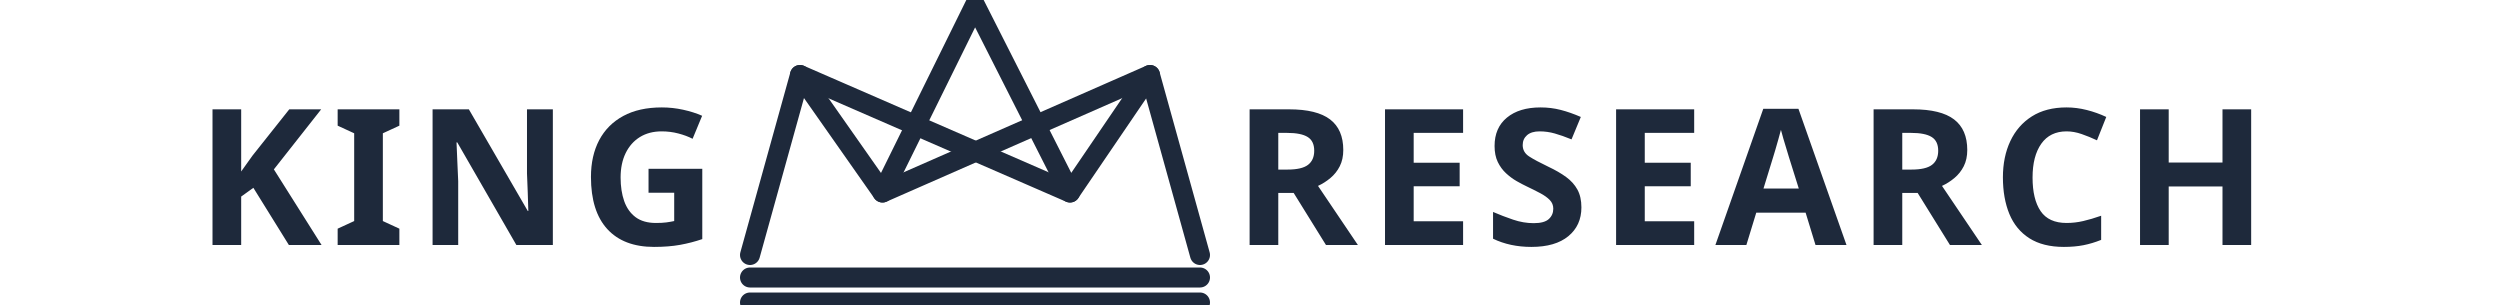
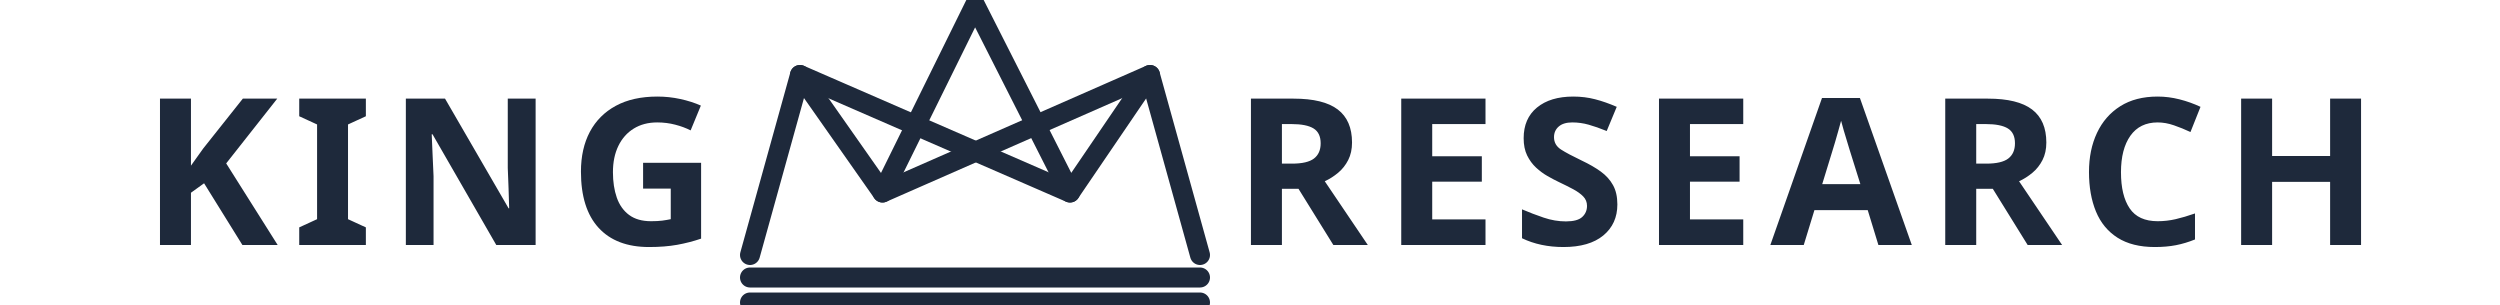
<svg xmlns="http://www.w3.org/2000/svg" viewBox="0 0 1000 122" fill="none">
-   <text x="287" y="98" text-anchor="end" font-family="'Arial Black', 'Franklin Gothic Heavy', Impact, sans-serif" font-weight="900" font-size="76" fill="#1e293b" letter-spacing="4">KING</text>
+   <text x="287" y="98" text-anchor="end" font-family="Impact, 'Arial Black', 'Franklin Gothic Heavy', sans-serif" font-weight="900" font-size="82" fill="#1e293b" letter-spacing="6">KING</text>
  <g transform="translate(300, 2)" stroke="#1e293b" stroke-width="8" fill="none" stroke-linecap="round" stroke-linejoin="round">
    <polyline points="0,100 20,28 53,75 90,0 128,75 160,28 180,100" />
    <line x1="20" y1="28" x2="128" y2="75" />
    <line x1="160" y1="28" x2="53" y2="75" />
    <line x1="0" y1="109" x2="180" y2="109" />
    <line x1="0" y1="119" x2="180" y2="119" />
  </g>
-   <text x="493" y="98" text-anchor="start" font-family="'Arial Black', 'Franklin Gothic Heavy', Impact, sans-serif" font-weight="900" font-size="76" fill="#1e293b" letter-spacing="4">RESEARCH</text>
+   <text x="493" y="98" text-anchor="start" font-family="Impact, 'Arial Black', 'Franklin Gothic Heavy', sans-serif" font-weight="900" font-size="82" fill="#1e293b" letter-spacing="6">RESEARCH</text>
</svg>
